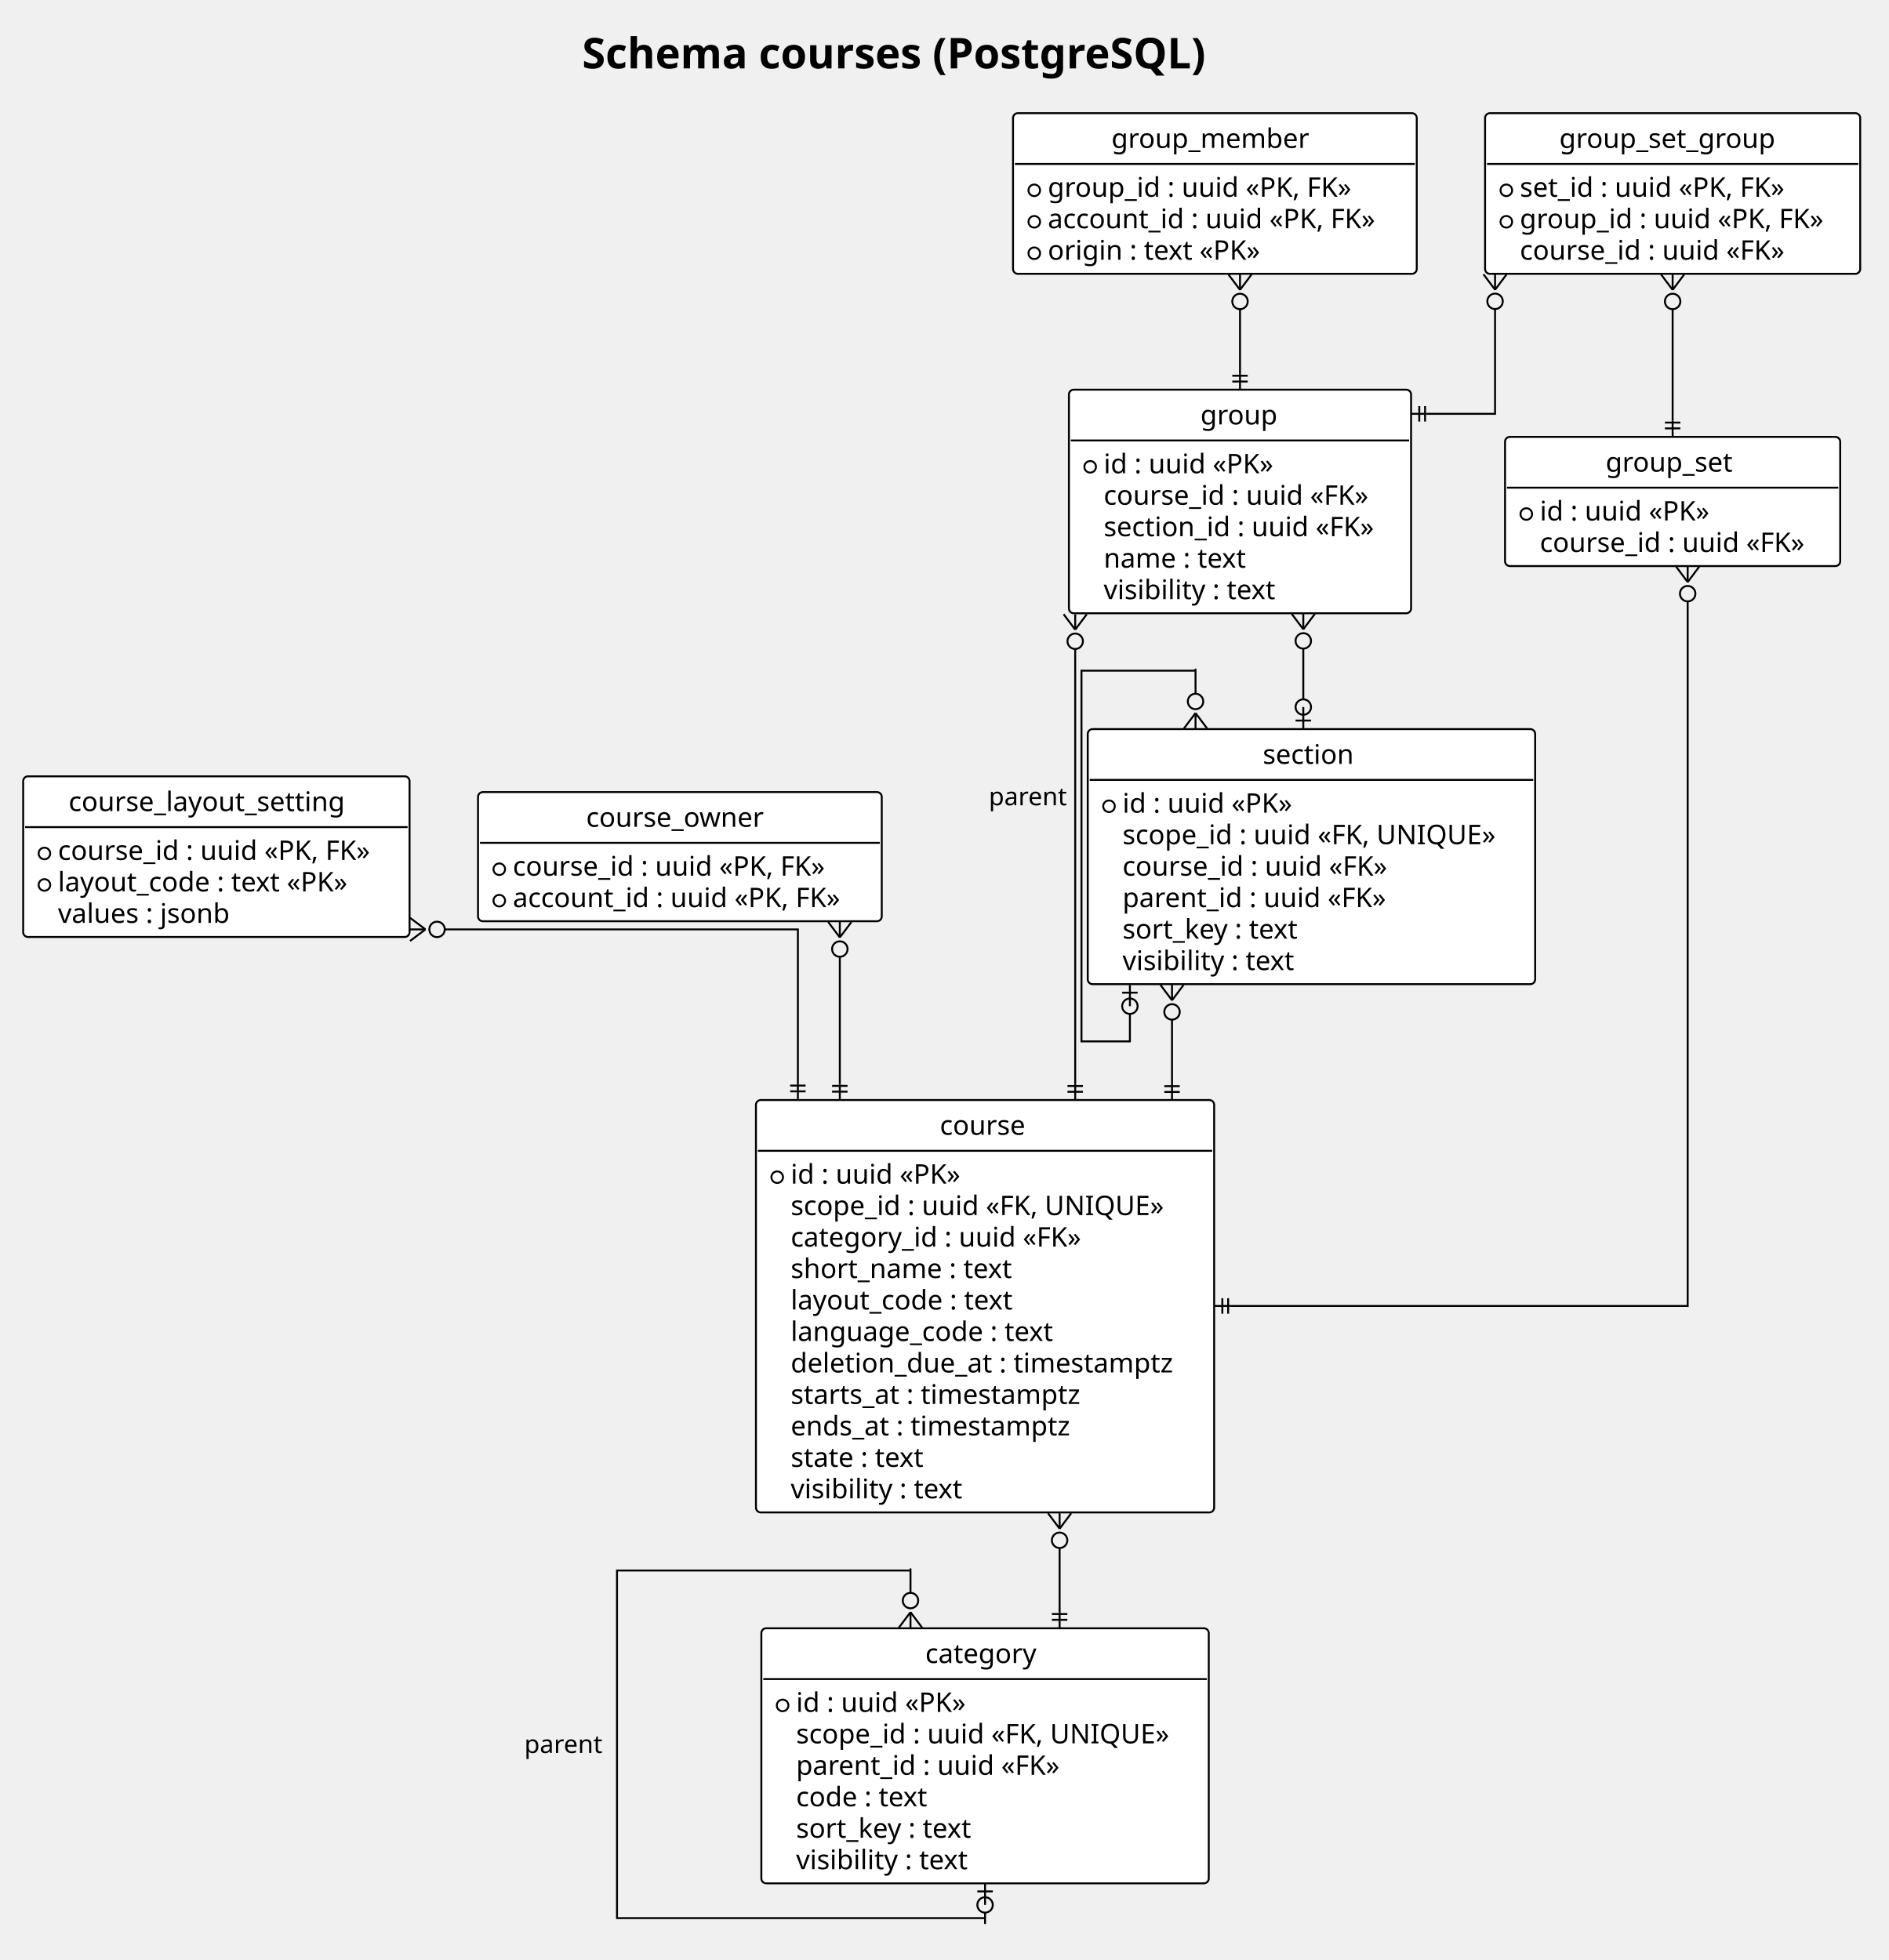
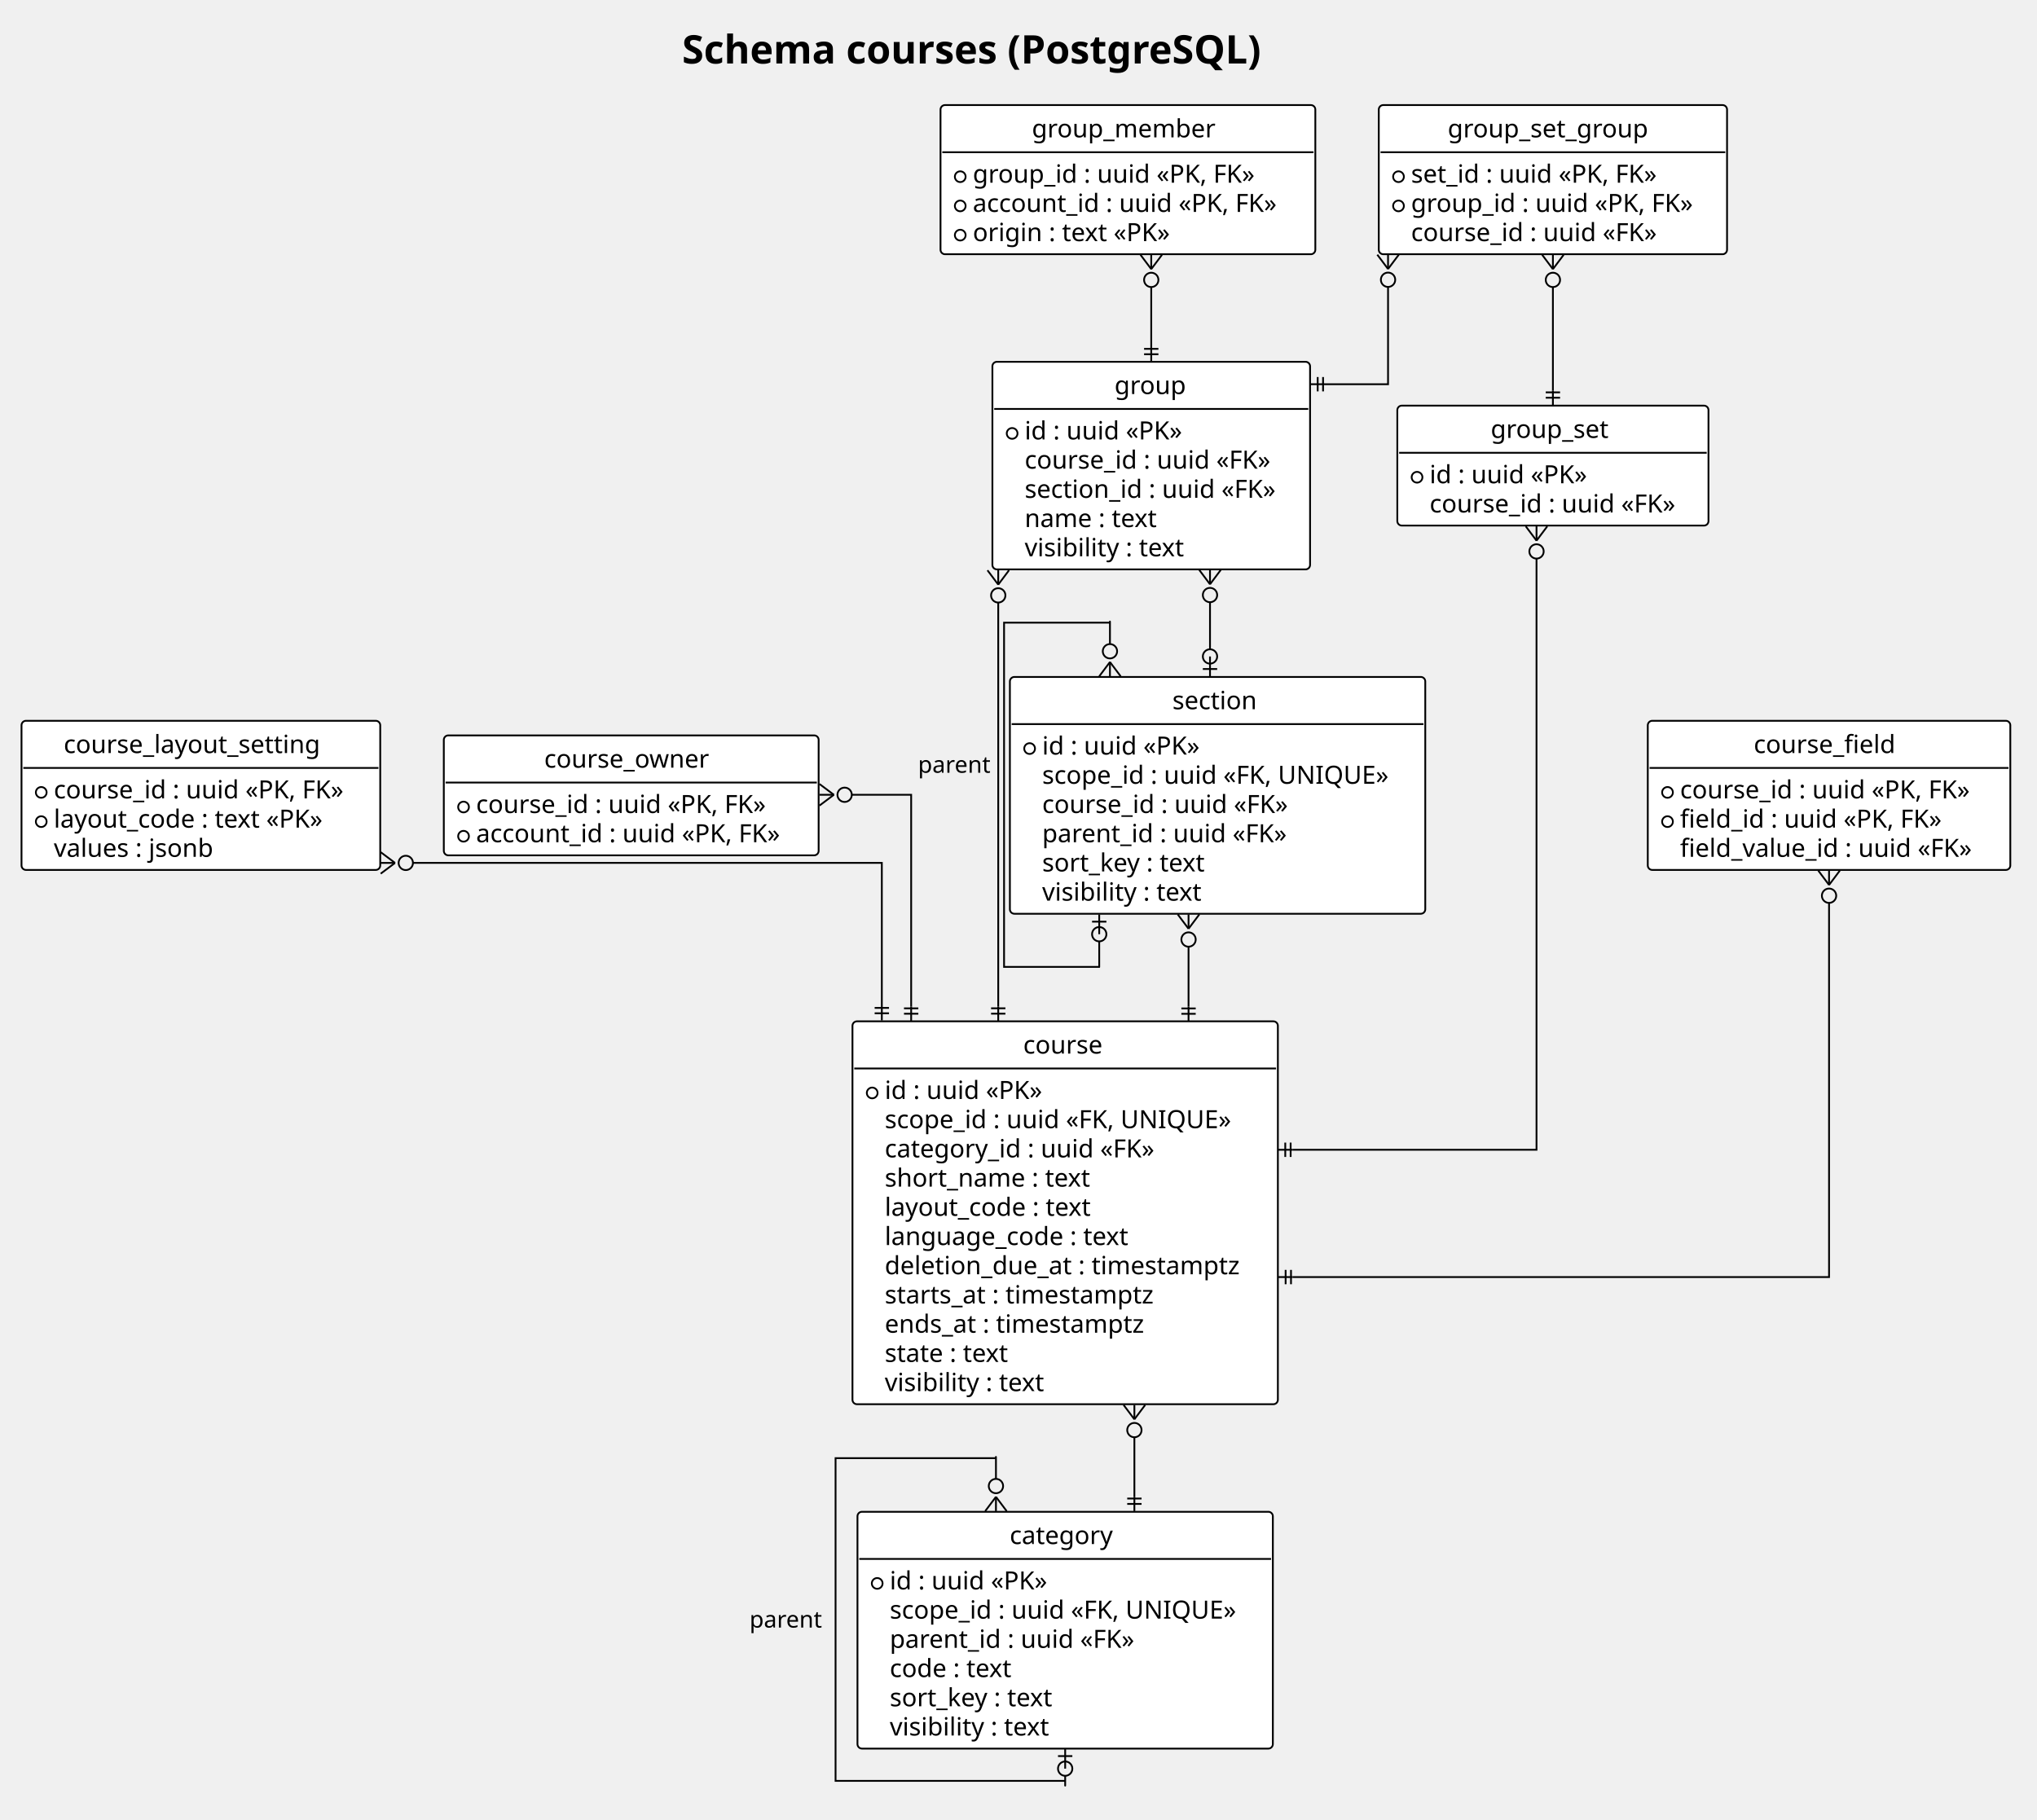
- <svg xmlns="http://www.w3.org/2000/svg" version="1.1" data-diagram-type="CLASS" style="width:978px;height:1015px;background:#FFFFFF;" width="978px" height="1015px" viewBox="0 0 978 1015" zoomAndPan="magnify" preserveAspectRatio="none" contentStyleType="text/css">
+ <svg xmlns="http://www.w3.org/2000/svg" version="1.1" data-diagram-type="CLASS" style="width:1136px;height:1015px;background:#FFFFFF;" width="1136px" height="1015px" viewBox="0 0 1136 1015" zoomAndPan="magnify" preserveAspectRatio="none" contentStyleType="text/css">
  <defs />
  <g font-family="sans-serif" lengthAdjust="spacing">
    <g class="title" data-source-line="5">
-       <text x="301.382" y="35.421" fill="#000" font-size="22" textLength="373.377" font-weight="700" font-family="Verdana">Schema courses (PostgreSQL)</text>
+       <text x="380.371" y="35.421" fill="#000" font-size="22" textLength="373.377" font-weight="700" font-family="Verdana">Schema courses (PostgreSQL)</text>
    </g>
    <g class="entity" data-qualified-name="category" id="ent0001" data-source-line="7">
-       <rect x="394.2" y="843.219" width="231.648" height="132.078" fill="#FFF" style="stroke:#000;stroke-width:1;" rx="2.5" ry="2.5" />
-       <text x="479.088" y="861.214" fill="#000" font-size="14" textLength="61.872" font-family="Verdana">category</text>
-       <line x1="395.2" y1="869.516" x2="624.848" y2="869.516" style="stroke:#000;stroke-width:1;" />
-       <g data-visibility-modifier="IE_MANDATORY">
-         <ellipse cx="405.2" cy="883.165" rx="3" ry="3" fill="#FFF" style="stroke:#000;stroke-width:1;" />
-       </g>
-       <text x="412.2" y="886.511" fill="#000" font-size="14" textLength="96.12" font-family="Verdana">id : uuid «PK»</text>
-       <text x="412.2" y="902.808" fill="#000" font-size="14" textLength="207.648" font-family="Verdana">scope_id : uuid «FK, UNIQUE»</text>
-       <text x="412.2" y="919.105" fill="#000" font-size="14" textLength="148.928" font-family="Verdana">parent_id : uuid «FK»</text>
-       <text x="412.2" y="935.402" fill="#000" font-size="14" textLength="75.257" font-family="Verdana">code : text</text>
-       <text x="412.2" y="951.699" fill="#000" font-size="14" textLength="100.604" font-family="Verdana">sort_key : text</text>
-       <text x="412.2" y="967.996" fill="#000" font-size="14" textLength="99.183" font-family="Verdana">visibility : text</text>
+       <rect x="478.2" y="843.219" width="231.648" height="132.078" fill="#FFF" style="stroke:#000;stroke-width:1;" rx="2.5" ry="2.5" />
+       <text x="563.088" y="861.214" fill="#000" font-size="14" textLength="61.872" font-family="Verdana">category</text>
+       <line x1="479.2" y1="869.516" x2="708.848" y2="869.516" style="stroke:#000;stroke-width:1;" />
+       <g data-visibility-modifier="IE_MANDATORY">
+         <ellipse cx="489.2" cy="883.165" rx="3" ry="3" fill="#FFF" style="stroke:#000;stroke-width:1;" />
+       </g>
+       <text x="496.2" y="886.511" fill="#000" font-size="14" textLength="96.12" font-family="Verdana">id : uuid «PK»</text>
+       <text x="496.2" y="902.808" fill="#000" font-size="14" textLength="207.648" font-family="Verdana">scope_id : uuid «FK, UNIQUE»</text>
+       <text x="496.2" y="919.105" fill="#000" font-size="14" textLength="148.928" font-family="Verdana">parent_id : uuid «FK»</text>
+       <text x="496.2" y="935.402" fill="#000" font-size="14" textLength="75.257" font-family="Verdana">code : text</text>
+       <text x="496.2" y="951.699" fill="#000" font-size="14" textLength="100.604" font-family="Verdana">sort_key : text</text>
+       <text x="496.2" y="967.996" fill="#000" font-size="14" textLength="99.183" font-family="Verdana">visibility : text</text>
    </g>
    <g class="entity" data-qualified-name="course" id="ent0002" data-source-line="15">
-       <rect x="391.41" y="569.659" width="237.233" height="213.563" fill="#FFF" style="stroke:#000;stroke-width:1;" rx="2.5" ry="2.5" />
-       <text x="486.627" y="587.654" fill="#000" font-size="14" textLength="46.799" font-family="Verdana">course</text>
-       <line x1="392.41" y1="595.956" x2="627.643" y2="595.956" style="stroke:#000;stroke-width:1;" />
-       <g data-visibility-modifier="IE_MANDATORY">
-         <ellipse cx="402.41" cy="609.605" rx="3" ry="3" fill="#FFF" style="stroke:#000;stroke-width:1;" />
-       </g>
-       <text x="409.41" y="612.951" fill="#000" font-size="14" textLength="96.12" font-family="Verdana">id : uuid «PK»</text>
-       <text x="409.41" y="629.248" fill="#000" font-size="14" textLength="207.648" font-family="Verdana">scope_id : uuid «FK, UNIQUE»</text>
-       <text x="409.41" y="645.545" fill="#000" font-size="14" textLength="164.603" font-family="Verdana">category_id : uuid «FK»</text>
-       <text x="409.41" y="661.842" fill="#000" font-size="14" textLength="124.175" font-family="Verdana">short_name : text</text>
-       <text x="409.41" y="678.139" fill="#000" font-size="14" textLength="125.938" font-family="Verdana">layout_code : text</text>
-       <text x="409.41" y="694.436" fill="#000" font-size="14" textLength="147.438" font-family="Verdana">language_code : text</text>
-       <text x="409.41" y="710.733" fill="#000" font-size="14" textLength="213.233" font-family="Verdana">deletion_due_at : timestamptz</text>
-       <text x="409.41" y="727.029" fill="#000" font-size="14" textLength="162.941" font-family="Verdana">starts_at : timestamptz</text>
-       <text x="409.41" y="743.326" fill="#000" font-size="14" textLength="156.707" font-family="Verdana">ends_at : timestamptz</text>
-       <text x="409.41" y="759.623" fill="#000" font-size="14" textLength="76.959" font-family="Verdana">state : text</text>
-       <text x="409.41" y="775.92" fill="#000" font-size="14" textLength="99.183" font-family="Verdana">visibility : text</text>
+       <rect x="475.41" y="569.659" width="237.233" height="213.563" fill="#FFF" style="stroke:#000;stroke-width:1;" rx="2.5" ry="2.5" />
+       <text x="570.627" y="587.654" fill="#000" font-size="14" textLength="46.799" font-family="Verdana">course</text>
+       <line x1="476.41" y1="595.956" x2="711.643" y2="595.956" style="stroke:#000;stroke-width:1;" />
+       <g data-visibility-modifier="IE_MANDATORY">
+         <ellipse cx="486.41" cy="609.605" rx="3" ry="3" fill="#FFF" style="stroke:#000;stroke-width:1;" />
+       </g>
+       <text x="493.41" y="612.951" fill="#000" font-size="14" textLength="96.12" font-family="Verdana">id : uuid «PK»</text>
+       <text x="493.41" y="629.248" fill="#000" font-size="14" textLength="207.648" font-family="Verdana">scope_id : uuid «FK, UNIQUE»</text>
+       <text x="493.41" y="645.545" fill="#000" font-size="14" textLength="164.603" font-family="Verdana">category_id : uuid «FK»</text>
+       <text x="493.41" y="661.842" fill="#000" font-size="14" textLength="124.175" font-family="Verdana">short_name : text</text>
+       <text x="493.41" y="678.139" fill="#000" font-size="14" textLength="125.938" font-family="Verdana">layout_code : text</text>
+       <text x="493.41" y="694.436" fill="#000" font-size="14" textLength="147.438" font-family="Verdana">language_code : text</text>
+       <text x="493.41" y="710.733" fill="#000" font-size="14" textLength="213.233" font-family="Verdana">deletion_due_at : timestamptz</text>
+       <text x="493.41" y="727.029" fill="#000" font-size="14" textLength="162.941" font-family="Verdana">starts_at : timestamptz</text>
+       <text x="493.41" y="743.326" fill="#000" font-size="14" textLength="156.707" font-family="Verdana">ends_at : timestamptz</text>
+       <text x="493.41" y="759.623" fill="#000" font-size="14" textLength="76.959" font-family="Verdana">state : text</text>
+       <text x="493.41" y="775.92" fill="#000" font-size="14" textLength="99.183" font-family="Verdana">visibility : text</text>
    </g>
    <g class="entity" data-qualified-name="course_layout_setting" id="ent0003" data-source-line="28">
      <rect x="12" y="402.029" width="200.053" height="83.188" fill="#FFF" style="stroke:#000;stroke-width:1;" rx="2.5" ry="2.5" />
      <text x="35.519" y="420.024" fill="#000" font-size="14" textLength="153.016" font-family="Verdana">course_layout_setting</text>
      <line x1="13" y1="428.326" x2="211.053" y2="428.326" style="stroke:#000;stroke-width:1;" />
      <g data-visibility-modifier="IE_MANDATORY">
        <ellipse cx="23" cy="441.975" rx="3" ry="3" fill="#FFF" style="stroke:#000;stroke-width:1;" />
      </g>
      <text x="30" y="445.321" fill="#000" font-size="14" textLength="176.053" font-family="Verdana">course_id : uuid «PK, FK»</text>
      <g data-visibility-modifier="IE_MANDATORY">
        <ellipse cx="23" cy="458.272" rx="3" ry="3" fill="#FFF" style="stroke:#000;stroke-width:1;" />
      </g>
      <text x="30" y="461.618" fill="#000" font-size="14" textLength="165.143" font-family="Verdana">layout_code : text «PK»</text>
      <text x="30" y="477.915" fill="#000" font-size="14" textLength="96.66" font-family="Verdana">values : jsonb</text>
    </g>
    <g class="entity" data-qualified-name="course_owner" id="ent0004" data-source-line="33">
      <rect x="247.51" y="410.179" width="209.028" height="66.891" fill="#FFF" style="stroke:#000;stroke-width:1;" rx="2.5" ry="2.5" />
      <text x="303.496" y="428.174" fill="#000" font-size="14" textLength="97.057" font-family="Verdana">course_owner</text>
      <line x1="248.51" y1="436.476" x2="455.538" y2="436.476" style="stroke:#000;stroke-width:1;" />
      <g data-visibility-modifier="IE_MANDATORY">
        <ellipse cx="258.51" cy="450.125" rx="3" ry="3" fill="#FFF" style="stroke:#000;stroke-width:1;" />
      </g>
      <text x="265.51" y="453.471" fill="#000" font-size="14" textLength="176.053" font-family="Verdana">course_id : uuid «PK, FK»</text>
      <g data-visibility-modifier="IE_MANDATORY">
        <ellipse cx="258.51" cy="466.422" rx="3" ry="3" fill="#FFF" style="stroke:#000;stroke-width:1;" />
      </g>
      <text x="265.51" y="469.768" fill="#000" font-size="14" textLength="185.028" font-family="Verdana">account_id : uuid «PK, FK»</text>
    </g>
    <g class="entity" data-qualified-name="section" id="ent0005" data-source-line="37">
      <rect x="563.2" y="377.579" width="231.648" height="132.078" fill="#FFF" style="stroke:#000;stroke-width:1;" rx="2.5" ry="2.5" />
      <text x="653.813" y="395.574" fill="#000" font-size="14" textLength="50.422" font-family="Verdana">section</text>
      <line x1="564.2" y1="403.876" x2="793.848" y2="403.876" style="stroke:#000;stroke-width:1;" />
      <g data-visibility-modifier="IE_MANDATORY">
        <ellipse cx="574.2" cy="417.525" rx="3" ry="3" fill="#FFF" style="stroke:#000;stroke-width:1;" />
      </g>
      <text x="581.2" y="420.871" fill="#000" font-size="14" textLength="96.12" font-family="Verdana">id : uuid «PK»</text>
      <text x="581.2" y="437.168" fill="#000" font-size="14" textLength="207.648" font-family="Verdana">scope_id : uuid «FK, UNIQUE»</text>
      <text x="581.2" y="453.465" fill="#000" font-size="14" textLength="149.529" font-family="Verdana">course_id : uuid «FK»</text>
      <text x="581.2" y="469.762" fill="#000" font-size="14" textLength="148.928" font-family="Verdana">parent_id : uuid «FK»</text>
      <text x="581.2" y="486.059" fill="#000" font-size="14" textLength="100.604" font-family="Verdana">sort_key : text</text>
      <text x="581.2" y="502.356" fill="#000" font-size="14" textLength="99.183" font-family="Verdana">visibility : text</text>
    </g>
    <g class="entity" data-qualified-name="group" id="ent0006" data-source-line="45">
      <rect x="553.45" y="201.799" width="177.152" height="115.781" fill="#FFF" style="stroke:#000;stroke-width:1;" rx="2.5" ry="2.5" />
      <text x="621.542" y="219.794" fill="#000" font-size="14" textLength="40.968" font-family="Verdana">group</text>
      <line x1="554.45" y1="228.096" x2="729.602" y2="228.096" style="stroke:#000;stroke-width:1;" />
      <g data-visibility-modifier="IE_MANDATORY">
        <ellipse cx="564.45" cy="241.745" rx="3" ry="3" fill="#FFF" style="stroke:#000;stroke-width:1;" />
      </g>
      <text x="571.45" y="245.091" fill="#000" font-size="14" textLength="96.12" font-family="Verdana">id : uuid «PK»</text>
      <text x="571.45" y="261.388" fill="#000" font-size="14" textLength="149.529" font-family="Verdana">course_id : uuid «FK»</text>
      <text x="571.45" y="277.685" fill="#000" font-size="14" textLength="153.152" font-family="Verdana">section_id : uuid «FK»</text>
      <text x="571.45" y="293.982" fill="#000" font-size="14" textLength="81.197" font-family="Verdana">name : text</text>
      <text x="571.45" y="310.279" fill="#000" font-size="14" textLength="99.183" font-family="Verdana">visibility : text</text>
    </g>
    <g class="entity" data-qualified-name="group_member" id="ent0007" data-source-line="52">
      <rect x="524.51" y="58.609" width="209.028" height="83.188" fill="#FFF" style="stroke:#000;stroke-width:1;" rx="2.5" ry="2.5" />
      <text x="575.468" y="76.604" fill="#000" font-size="14" textLength="107.112" font-family="Verdana">group_member</text>
      <line x1="525.51" y1="84.906" x2="732.538" y2="84.906" style="stroke:#000;stroke-width:1;" />
      <g data-visibility-modifier="IE_MANDATORY">
        <ellipse cx="535.51" cy="98.555" rx="3" ry="3" fill="#FFF" style="stroke:#000;stroke-width:1;" />
      </g>
      <text x="542.51" y="101.901" fill="#000" font-size="14" textLength="170.222" font-family="Verdana">group_id : uuid «PK, FK»</text>
      <g data-visibility-modifier="IE_MANDATORY">
        <ellipse cx="535.51" cy="114.852" rx="3" ry="3" fill="#FFF" style="stroke:#000;stroke-width:1;" />
      </g>
      <text x="542.51" y="118.198" fill="#000" font-size="14" textLength="185.028" font-family="Verdana">account_id : uuid «PK, FK»</text>
      <g data-visibility-modifier="IE_MANDATORY">
        <ellipse cx="535.51" cy="131.148" rx="3" ry="3" fill="#FFF" style="stroke:#000;stroke-width:1;" />
      </g>
      <text x="542.51" y="134.495" fill="#000" font-size="14" textLength="120.559" font-family="Verdana">origin : text «PK»</text>
    </g>
    <g class="entity" data-qualified-name="group_set" id="ent0008" data-source-line="57">
      <rect x="779.26" y="226.249" width="173.529" height="66.891" fill="#FFF" style="stroke:#000;stroke-width:1;" rx="2.5" ry="2.5" />
      <text x="831.343" y="244.244" fill="#000" font-size="14" textLength="69.364" font-family="Verdana">group_set</text>
      <line x1="780.26" y1="252.546" x2="951.789" y2="252.546" style="stroke:#000;stroke-width:1;" />
      <g data-visibility-modifier="IE_MANDATORY">
        <ellipse cx="790.26" cy="266.195" rx="3" ry="3" fill="#FFF" style="stroke:#000;stroke-width:1;" />
      </g>
      <text x="797.26" y="269.541" fill="#000" font-size="14" textLength="96.12" font-family="Verdana">id : uuid «PK»</text>
      <text x="797.26" y="285.838" fill="#000" font-size="14" textLength="149.529" font-family="Verdana">course_id : uuid «FK»</text>
    </g>
-     <g class="entity" data-qualified-name="group_set_group" id="ent0009" data-source-line="61">
+     <g class="entity" data-qualified-name="course_field" id="ent0009" data-source-line="61">
+       <rect x="918.94" y="402.029" width="202.179" height="83.188" fill="#FFF" style="stroke:#000;stroke-width:1;" rx="2.5" ry="2.5" />
+       <text x="978.026" y="420.024" fill="#000" font-size="14" textLength="84.007" font-family="Verdana">course_field</text>
+       <line x1="919.94" y1="428.326" x2="1120.119" y2="428.326" style="stroke:#000;stroke-width:1;" />
+       <g data-visibility-modifier="IE_MANDATORY">
+         <ellipse cx="929.94" cy="441.975" rx="3" ry="3" fill="#FFF" style="stroke:#000;stroke-width:1;" />
+       </g>
+       <text x="936.94" y="445.321" fill="#000" font-size="14" textLength="176.053" font-family="Verdana">course_id : uuid «PK, FK»</text>
+       <g data-visibility-modifier="IE_MANDATORY">
+         <ellipse cx="929.94" cy="458.272" rx="3" ry="3" fill="#FFF" style="stroke:#000;stroke-width:1;" />
+       </g>
+       <text x="936.94" y="461.618" fill="#000" font-size="14" textLength="159.462" font-family="Verdana">field_id : uuid «PK, FK»</text>
+       <text x="936.94" y="477.915" fill="#000" font-size="14" textLength="178.179" font-family="Verdana">field_value_id : uuid «FK»</text>
+     </g>
+     <g class="entity" data-qualified-name="group_set_group" id="ent0010" data-source-line="66">
      <rect x="768.92" y="58.609" width="194.222" height="83.188" fill="#FFF" style="stroke:#000;stroke-width:1;" rx="2.5" ry="2.5" />
      <text x="807.365" y="76.604" fill="#000" font-size="14" textLength="117.332" font-family="Verdana">group_set_group</text>
      <line x1="769.92" y1="84.906" x2="962.142" y2="84.906" style="stroke:#000;stroke-width:1;" />
      <g data-visibility-modifier="IE_MANDATORY">
        <ellipse cx="779.92" cy="98.555" rx="3" ry="3" fill="#FFF" style="stroke:#000;stroke-width:1;" />
      </g>
      <text x="786.92" y="101.901" fill="#000" font-size="14" textLength="150.65" font-family="Verdana">set_id : uuid «PK, FK»</text>
      <g data-visibility-modifier="IE_MANDATORY">
        <ellipse cx="779.92" cy="114.852" rx="3" ry="3" fill="#FFF" style="stroke:#000;stroke-width:1;" />
      </g>
      <text x="786.92" y="118.198" fill="#000" font-size="14" textLength="170.222" font-family="Verdana">group_id : uuid «PK, FK»</text>
      <text x="786.92" y="134.495" fill="#000" font-size="14" textLength="149.529" font-family="Verdana">course_id : uuid «FK»</text>
    </g>
-     <g class="link" data-entity-1="ent0001" data-entity-2="ent0001" id="lnk10" data-source-line="67" data-link-type="crowfoot">
-       <path d="M471.42,824.869 C471.42,808.379 471.42,813.299 471.42,813.299 C471.42,813.299 319.46,813.299 319.46,813.299 C319.46,813.299 319.46,993.299 319.46,993.299 C319.46,993.299 510.03,993.299 510.03,993.299 C510.03,993.299 510.03,1000.889 510.03,990.479" style="stroke:#000;stroke-width:1;" fill="none" id="category-category" codeLine="67" />
-       <line x1="471.42" y1="834.869" x2="477.42" y2="842.869" style="stroke:#000;stroke-width:1;" />
-       <line x1="471.42" y1="834.869" x2="465.42" y2="842.869" style="stroke:#000;stroke-width:1;" />
-       <line x1="471.42" y1="834.869" x2="471.42" y2="842.869" style="stroke:#000;stroke-width:1;" />
-       <ellipse cx="471.42" cy="828.869" rx="4" ry="4" fill="none" style="stroke:#000;stroke-width:1;" />
-       <line x1="510.03" y1="986.479" x2="510.03" y2="975.479" style="stroke:#000;stroke-width:1;" />
-       <ellipse cx="510.03" cy="986.479" rx="4" ry="4" fill="none" style="stroke:#000;stroke-width:1;" />
-       <line x1="506.03" y1="979.479" x2="514.03" y2="979.479" style="stroke:#000;stroke-width:1;" />
-       <text x="271.46" y="907.796" fill="#000" font-size="13" textLength="42.897" font-family="Verdana">parent</text>
-     </g>
-     <g class="link" data-entity-1="ent0002" data-entity-2="ent0001" id="lnk11" data-source-line="68" data-link-type="crowfoot">
-       <path d="M548.63,801.649 C548.63,821.819 548.63,816.359 548.63,834.829" style="stroke:#000;stroke-width:1;" fill="none" id="course-category" codeLine="68" />
-       <line x1="548.63" y1="791.649" x2="542.63" y2="783.649" style="stroke:#000;stroke-width:1;" />
-       <line x1="548.63" y1="791.649" x2="554.63" y2="783.649" style="stroke:#000;stroke-width:1;" />
-       <line x1="548.63" y1="791.649" x2="548.63" y2="783.649" style="stroke:#000;stroke-width:1;" />
-       <ellipse cx="548.63" cy="797.649" rx="4" ry="4" fill="none" style="stroke:#000;stroke-width:1;" />
-       <line x1="552.63" y1="838.829" x2="544.63" y2="838.829" style="stroke:#000;stroke-width:1;" />
-       <line x1="552.63" y1="835.829" x2="544.63" y2="835.829" style="stroke:#000;stroke-width:1;" />
-       <line x1="548.63" y1="834.829" x2="548.63" y2="842.829" style="stroke:#000;stroke-width:1;" />
-     </g>
-     <g class="link" data-entity-1="ent0003" data-entity-2="ent0002" id="lnk12" data-source-line="69" data-link-type="crowfoot">
-       <path d="M230.29,481.299 C317.87,481.299 413.12,481.299 413.12,481.299 C413.12,481.299 413.12,515.819 413.12,561.169" style="stroke:#000;stroke-width:1;" fill="none" id="course_layout_setting-course" codeLine="69" />
-       <line x1="220.29" y1="481.299" x2="212.29" y2="487.299" style="stroke:#000;stroke-width:1;" />
-       <line x1="220.29" y1="481.299" x2="212.29" y2="475.299" style="stroke:#000;stroke-width:1;" />
-       <line x1="220.29" y1="481.299" x2="212.29" y2="481.299" style="stroke:#000;stroke-width:1;" />
-       <ellipse cx="226.29" cy="481.299" rx="4" ry="4" fill="none" style="stroke:#000;stroke-width:1;" />
-       <line x1="417.12" y1="565.169" x2="409.12" y2="565.169" style="stroke:#000;stroke-width:1;" />
-       <line x1="417.12" y1="562.169" x2="409.12" y2="562.169" style="stroke:#000;stroke-width:1;" />
-       <line x1="413.12" y1="561.169" x2="413.12" y2="569.169" style="stroke:#000;stroke-width:1;" />
-     </g>
-     <g class="link" data-entity-1="ent0004" data-entity-2="ent0002" id="lnk13" data-source-line="70" data-link-type="crowfoot">
-       <path d="M434.83,495.469 C434.83,519.819 434.83,528.079 434.83,561.319" style="stroke:#000;stroke-width:1;" fill="none" id="course_owner-course" codeLine="70" />
-       <line x1="434.83" y1="485.469" x2="428.83" y2="477.469" style="stroke:#000;stroke-width:1;" />
-       <line x1="434.83" y1="485.469" x2="440.83" y2="477.469" style="stroke:#000;stroke-width:1;" />
-       <line x1="434.83" y1="485.469" x2="434.83" y2="477.469" style="stroke:#000;stroke-width:1;" />
-       <ellipse cx="434.83" cy="491.469" rx="4" ry="4" fill="none" style="stroke:#000;stroke-width:1;" />
-       <line x1="438.83" y1="565.319" x2="430.83" y2="565.319" style="stroke:#000;stroke-width:1;" />
-       <line x1="438.83" y1="562.319" x2="430.83" y2="562.319" style="stroke:#000;stroke-width:1;" />
-       <line x1="434.83" y1="561.319" x2="434.83" y2="569.319" style="stroke:#000;stroke-width:1;" />
-     </g>
-     <g class="link" data-entity-1="ent0005" data-entity-2="ent0002" id="lnk14" data-source-line="71" data-link-type="crowfoot">
-       <path d="M606.83,528.029 C606.83,546.569 606.83,541.209 606.83,561.469" style="stroke:#000;stroke-width:1;" fill="none" id="section-course" codeLine="71" />
-       <line x1="606.83" y1="518.029" x2="600.83" y2="510.029" style="stroke:#000;stroke-width:1;" />
-       <line x1="606.83" y1="518.029" x2="612.83" y2="510.029" style="stroke:#000;stroke-width:1;" />
-       <line x1="606.83" y1="518.029" x2="606.83" y2="510.029" style="stroke:#000;stroke-width:1;" />
-       <ellipse cx="606.83" cy="524.029" rx="4" ry="4" fill="none" style="stroke:#000;stroke-width:1;" />
-       <line x1="610.83" y1="565.469" x2="602.83" y2="565.469" style="stroke:#000;stroke-width:1;" />
-       <line x1="610.83" y1="562.469" x2="602.83" y2="562.469" style="stroke:#000;stroke-width:1;" />
-       <line x1="606.83" y1="561.469" x2="606.83" y2="569.469" style="stroke:#000;stroke-width:1;" />
-     </g>
-     <g class="link" data-entity-1="ent0005" data-entity-2="ent0005" id="lnk15" data-source-line="72" data-link-type="crowfoot">
-       <path d="M619,359.249 C619,342.559 619,347.299 619,347.299 C619,347.299 559.95,347.299 559.95,347.299 C559.95,347.299 559.95,539.299 559.95,539.299 C559.95,539.299 585.02,539.299 585.02,539.299 C585.02,539.299 585.02,541.399 585.02,525.069" style="stroke:#000;stroke-width:1;" fill="none" id="section-section" codeLine="72" />
+     <g class="link" data-entity-1="ent0001" data-entity-2="ent0001" id="lnk11" data-source-line="72" data-link-type="crowfoot">
+       <path d="M555.42,824.869 C555.42,808.379 555.42,813.299 555.42,813.299 C555.42,813.299 465.98,813.299 465.98,813.299 C465.98,813.299 465.98,993.299 465.98,993.299 C465.98,993.299 594.03,993.299 594.03,993.299 C594.03,993.299 594.03,1000.889 594.03,990.479" style="stroke:#000;stroke-width:1;" fill="none" id="category-category" codeLine="72" />
+       <line x1="555.42" y1="834.869" x2="561.42" y2="842.869" style="stroke:#000;stroke-width:1;" />
+       <line x1="555.42" y1="834.869" x2="549.42" y2="842.869" style="stroke:#000;stroke-width:1;" />
+       <line x1="555.42" y1="834.869" x2="555.42" y2="842.869" style="stroke:#000;stroke-width:1;" />
+       <ellipse cx="555.42" cy="828.869" rx="4" ry="4" fill="none" style="stroke:#000;stroke-width:1;" />
+       <line x1="594.03" y1="986.479" x2="594.03" y2="975.479" style="stroke:#000;stroke-width:1;" />
+       <ellipse cx="594.03" cy="986.479" rx="4" ry="4" fill="none" style="stroke:#000;stroke-width:1;" />
+       <line x1="590.03" y1="979.479" x2="598.03" y2="979.479" style="stroke:#000;stroke-width:1;" />
+       <text x="417.98" y="907.796" fill="#000" font-size="13" textLength="42.897" font-family="Verdana">parent</text>
+     </g>
+     <g class="link" data-entity-1="ent0002" data-entity-2="ent0001" id="lnk12" data-source-line="73" data-link-type="crowfoot">
+       <path d="M632.63,801.649 C632.63,821.819 632.63,816.359 632.63,834.829" style="stroke:#000;stroke-width:1;" fill="none" id="course-category" codeLine="73" />
+       <line x1="632.63" y1="791.649" x2="626.63" y2="783.649" style="stroke:#000;stroke-width:1;" />
+       <line x1="632.63" y1="791.649" x2="638.63" y2="783.649" style="stroke:#000;stroke-width:1;" />
+       <line x1="632.63" y1="791.649" x2="632.63" y2="783.649" style="stroke:#000;stroke-width:1;" />
+       <ellipse cx="632.63" cy="797.649" rx="4" ry="4" fill="none" style="stroke:#000;stroke-width:1;" />
+       <line x1="636.63" y1="838.829" x2="628.63" y2="838.829" style="stroke:#000;stroke-width:1;" />
+       <line x1="636.63" y1="835.829" x2="628.63" y2="835.829" style="stroke:#000;stroke-width:1;" />
+       <line x1="632.63" y1="834.829" x2="632.63" y2="842.829" style="stroke:#000;stroke-width:1;" />
+     </g>
+     <g class="link" data-entity-1="ent0003" data-entity-2="ent0002" id="lnk13" data-source-line="74" data-link-type="crowfoot">
+       <path d="M230.3,481.299 C342.81,481.299 491.78,481.299 491.78,481.299 C491.78,481.299 491.78,515.819 491.78,561.169" style="stroke:#000;stroke-width:1;" fill="none" id="course_layout_setting-course" codeLine="74" />
+       <line x1="220.3" y1="481.299" x2="212.3" y2="487.299" style="stroke:#000;stroke-width:1;" />
+       <line x1="220.3" y1="481.299" x2="212.3" y2="475.299" style="stroke:#000;stroke-width:1;" />
+       <line x1="220.3" y1="481.299" x2="212.3" y2="481.299" style="stroke:#000;stroke-width:1;" />
+       <ellipse cx="226.3" cy="481.299" rx="4" ry="4" fill="none" style="stroke:#000;stroke-width:1;" />
+       <line x1="495.78" y1="565.169" x2="487.78" y2="565.169" style="stroke:#000;stroke-width:1;" />
+       <line x1="495.78" y1="562.169" x2="487.78" y2="562.169" style="stroke:#000;stroke-width:1;" />
+       <line x1="491.78" y1="561.169" x2="491.78" y2="569.169" style="stroke:#000;stroke-width:1;" />
+     </g>
+     <g class="link" data-entity-1="ent0004" data-entity-2="ent0002" id="lnk14" data-source-line="75" data-link-type="crowfoot">
+       <path d="M475.03,443.299 C503.27,443.299 508.14,443.299 508.14,443.299 C508.14,443.299 508.14,500.129 508.14,561.419" style="stroke:#000;stroke-width:1;" fill="none" id="course_owner-course" codeLine="75" />
+       <line x1="465.03" y1="443.299" x2="457.03" y2="449.299" style="stroke:#000;stroke-width:1;" />
+       <line x1="465.03" y1="443.299" x2="457.03" y2="437.299" style="stroke:#000;stroke-width:1;" />
+       <line x1="465.03" y1="443.299" x2="457.03" y2="443.299" style="stroke:#000;stroke-width:1;" />
+       <ellipse cx="471.03" cy="443.299" rx="4" ry="4" fill="none" style="stroke:#000;stroke-width:1;" />
+       <line x1="512.14" y1="565.419" x2="504.14" y2="565.419" style="stroke:#000;stroke-width:1;" />
+       <line x1="512.14" y1="562.419" x2="504.14" y2="562.419" style="stroke:#000;stroke-width:1;" />
+       <line x1="508.14" y1="561.419" x2="508.14" y2="569.419" style="stroke:#000;stroke-width:1;" />
+     </g>
+     <g class="link" data-entity-1="ent0005" data-entity-2="ent0002" id="lnk15" data-source-line="76" data-link-type="crowfoot">
+       <path d="M662.83,528.029 C662.83,546.569 662.83,541.209 662.83,561.469" style="stroke:#000;stroke-width:1;" fill="none" id="section-course" codeLine="76" />
+       <line x1="662.83" y1="518.029" x2="656.83" y2="510.029" style="stroke:#000;stroke-width:1;" />
+       <line x1="662.83" y1="518.029" x2="668.83" y2="510.029" style="stroke:#000;stroke-width:1;" />
+       <line x1="662.83" y1="518.029" x2="662.83" y2="510.029" style="stroke:#000;stroke-width:1;" />
+       <ellipse cx="662.83" cy="524.029" rx="4" ry="4" fill="none" style="stroke:#000;stroke-width:1;" />
+       <line x1="666.83" y1="565.469" x2="658.83" y2="565.469" style="stroke:#000;stroke-width:1;" />
+       <line x1="666.83" y1="562.469" x2="658.83" y2="562.469" style="stroke:#000;stroke-width:1;" />
+       <line x1="662.83" y1="561.469" x2="662.83" y2="569.469" style="stroke:#000;stroke-width:1;" />
+     </g>
+     <g class="link" data-entity-1="ent0005" data-entity-2="ent0005" id="lnk16" data-source-line="77" data-link-type="crowfoot">
+       <path d="M619,359.249 C619,342.559 619,347.299 619,347.299 C619,347.299 559.95,347.299 559.95,347.299 C559.95,347.299 559.95,539.299 559.95,539.299 C559.95,539.299 613.02,539.299 613.02,539.299 C613.02,539.299 613.02,541.399 613.02,525.069" style="stroke:#000;stroke-width:1;" fill="none" id="section-section" codeLine="77" />
      <line x1="619" y1="369.249" x2="625" y2="377.249" style="stroke:#000;stroke-width:1;" />
      <line x1="619" y1="369.249" x2="613" y2="377.249" style="stroke:#000;stroke-width:1;" />
      <line x1="619" y1="369.249" x2="619" y2="377.249" style="stroke:#000;stroke-width:1;" />
      <ellipse cx="619" cy="363.249" rx="4" ry="4" fill="none" style="stroke:#000;stroke-width:1;" />
-       <line x1="585.02" y1="521.069" x2="585.02" y2="510.069" style="stroke:#000;stroke-width:1;" />
-       <ellipse cx="585.02" cy="521.069" rx="4" ry="4" fill="none" style="stroke:#000;stroke-width:1;" />
-       <line x1="581.02" y1="514.069" x2="589.02" y2="514.069" style="stroke:#000;stroke-width:1;" />
-       <text x="511.95" y="417.016" fill="#000" font-size="13" textLength="42.897" font-family="Verdana">parent</text>
-     </g>
-     <g class="link" data-entity-1="ent0006" data-entity-2="ent0002" id="lnk16" data-source-line="73" data-link-type="crowfoot">
-       <path d="M556.7,336.079 C556.7,401.039 556.7,481.379 556.7,561.389" style="stroke:#000;stroke-width:1;" fill="none" id="group-course" codeLine="73" />
+       <line x1="613.02" y1="521.069" x2="613.02" y2="510.069" style="stroke:#000;stroke-width:1;" />
+       <ellipse cx="613.02" cy="521.069" rx="4" ry="4" fill="none" style="stroke:#000;stroke-width:1;" />
+       <line x1="609.02" y1="514.069" x2="617.02" y2="514.069" style="stroke:#000;stroke-width:1;" />
+       <text x="511.95" y="431.016" fill="#000" font-size="13" textLength="42.897" font-family="Verdana">parent</text>
+     </g>
+     <g class="link" data-entity-1="ent0006" data-entity-2="ent0002" id="lnk17" data-source-line="78" data-link-type="crowfoot">
+       <path d="M556.7,336.079 C556.7,401.039 556.7,481.379 556.7,561.389" style="stroke:#000;stroke-width:1;" fill="none" id="group-course" codeLine="78" />
      <line x1="556.7" y1="326.079" x2="550.7" y2="318.079" style="stroke:#000;stroke-width:1;" />
      <line x1="556.7" y1="326.079" x2="562.7" y2="318.079" style="stroke:#000;stroke-width:1;" />
      <line x1="556.7" y1="326.079" x2="556.7" y2="318.079" style="stroke:#000;stroke-width:1;" />
      <ellipse cx="556.7" cy="332.079" rx="4" ry="4" fill="none" style="stroke:#000;stroke-width:1;" />
      <line x1="560.7" y1="565.389" x2="552.7" y2="565.389" style="stroke:#000;stroke-width:1;" />
      <line x1="560.7" y1="562.389" x2="552.7" y2="562.389" style="stroke:#000;stroke-width:1;" />
      <line x1="556.7" y1="561.389" x2="556.7" y2="569.389" style="stroke:#000;stroke-width:1;" />
    </g>
-     <g class="link" data-entity-1="ent0006" data-entity-2="ent0005" id="lnk17" data-source-line="74" data-link-type="crowfoot">
-       <path d="M674.8,335.889 C674.8,354.729 674.8,342.759 674.8,362.149" style="stroke:#000;stroke-width:1;" fill="none" id="group-section" codeLine="74" />
+     <g class="link" data-entity-1="ent0006" data-entity-2="ent0005" id="lnk18" data-source-line="79" data-link-type="crowfoot">
+       <path d="M674.8,335.889 C674.8,354.729 674.8,342.759 674.8,362.149" style="stroke:#000;stroke-width:1;" fill="none" id="group-section" codeLine="79" />
      <line x1="674.8" y1="325.889" x2="668.8" y2="317.889" style="stroke:#000;stroke-width:1;" />
      <line x1="674.8" y1="325.889" x2="680.8" y2="317.889" style="stroke:#000;stroke-width:1;" />
      <line x1="674.8" y1="325.889" x2="674.8" y2="317.889" style="stroke:#000;stroke-width:1;" />
      <ellipse cx="674.8" cy="331.889" rx="4" ry="4" fill="none" style="stroke:#000;stroke-width:1;" />
      <line x1="674.8" y1="366.149" x2="674.8" y2="377.149" style="stroke:#000;stroke-width:1;" />
      <ellipse cx="674.8" cy="366.149" rx="4" ry="4" fill="none" style="stroke:#000;stroke-width:1;" />
      <line x1="678.8" y1="373.149" x2="670.8" y2="373.149" style="stroke:#000;stroke-width:1;" />
    </g>
-     <g class="link" data-entity-1="ent0007" data-entity-2="ent0006" id="lnk18" data-source-line="75" data-link-type="crowfoot">
-       <path d="M642.03,160.109 C642.03,178.289 642.03,173.889 642.03,193.579" style="stroke:#000;stroke-width:1;" fill="none" id="group_member-group" codeLine="75" />
+     <g class="link" data-entity-1="ent0007" data-entity-2="ent0006" id="lnk19" data-source-line="80" data-link-type="crowfoot">
+       <path d="M642.03,160.109 C642.03,178.289 642.03,173.889 642.03,193.579" style="stroke:#000;stroke-width:1;" fill="none" id="group_member-group" codeLine="80" />
      <line x1="642.03" y1="150.109" x2="636.03" y2="142.109" style="stroke:#000;stroke-width:1;" />
      <line x1="642.03" y1="150.109" x2="648.03" y2="142.109" style="stroke:#000;stroke-width:1;" />
      <line x1="642.03" y1="150.109" x2="642.03" y2="142.109" style="stroke:#000;stroke-width:1;" />
      <ellipse cx="642.03" cy="156.109" rx="4" ry="4" fill="none" style="stroke:#000;stroke-width:1;" />
      <line x1="646.03" y1="197.579" x2="638.03" y2="197.579" style="stroke:#000;stroke-width:1;" />
      <line x1="646.03" y1="194.579" x2="638.03" y2="194.579" style="stroke:#000;stroke-width:1;" />
      <line x1="642.03" y1="193.579" x2="642.03" y2="201.579" style="stroke:#000;stroke-width:1;" />
    </g>
-     <g class="link" data-entity-1="ent0008" data-entity-2="ent0002" id="lnk19" data-source-line="76" data-link-type="crowfoot">
-       <path d="M873.82,311.429 C873.82,410.609 873.82,676.299 873.82,676.299 C873.82,676.299 743.02,676.299 636.89,676.299" style="stroke:#000;stroke-width:1;" fill="none" id="group_set-course" codeLine="76" />
-       <line x1="873.82" y1="301.429" x2="867.82" y2="293.429" style="stroke:#000;stroke-width:1;" />
-       <line x1="873.82" y1="301.429" x2="879.82" y2="293.429" style="stroke:#000;stroke-width:1;" />
-       <line x1="873.82" y1="301.429" x2="873.82" y2="293.429" style="stroke:#000;stroke-width:1;" />
-       <ellipse cx="873.82" cy="307.429" rx="4" ry="4" fill="none" style="stroke:#000;stroke-width:1;" />
-       <line x1="632.89" y1="680.299" x2="632.89" y2="672.299" style="stroke:#000;stroke-width:1;" />
-       <line x1="635.89" y1="680.299" x2="635.89" y2="672.299" style="stroke:#000;stroke-width:1;" />
-       <line x1="636.89" y1="676.299" x2="628.89" y2="676.299" style="stroke:#000;stroke-width:1;" />
-     </g>
-     <g class="link" data-entity-1="ent0009" data-entity-2="ent0008" id="lnk20" data-source-line="77" data-link-type="crowfoot">
-       <path d="M866.03,160.109 C866.03,186.229 866.03,193.399 866.03,217.839" style="stroke:#000;stroke-width:1;" fill="none" id="group_set_group-group_set" codeLine="77" />
+     <g class="link" data-entity-1="ent0008" data-entity-2="ent0002" id="lnk20" data-source-line="81" data-link-type="crowfoot">
+       <path d="M856.89,311.559 C856.89,404.949 856.89,641.299 856.89,641.299 C856.89,641.299 790.43,641.299 720.77,641.299" style="stroke:#000;stroke-width:1;" fill="none" id="group_set-course" codeLine="81" />
+       <line x1="856.89" y1="301.559" x2="850.89" y2="293.559" style="stroke:#000;stroke-width:1;" />
+       <line x1="856.89" y1="301.559" x2="862.89" y2="293.559" style="stroke:#000;stroke-width:1;" />
+       <line x1="856.89" y1="301.559" x2="856.89" y2="293.559" style="stroke:#000;stroke-width:1;" />
+       <ellipse cx="856.89" cy="307.559" rx="4" ry="4" fill="none" style="stroke:#000;stroke-width:1;" />
+       <line x1="716.77" y1="645.299" x2="716.77" y2="637.299" style="stroke:#000;stroke-width:1;" />
+       <line x1="719.77" y1="645.299" x2="719.77" y2="637.299" style="stroke:#000;stroke-width:1;" />
+       <line x1="720.77" y1="641.299" x2="712.77" y2="641.299" style="stroke:#000;stroke-width:1;" />
+     </g>
+     <g class="link" data-entity-1="ent0010" data-entity-2="ent0008" id="lnk21" data-source-line="82" data-link-type="crowfoot">
+       <path d="M866.03,160.109 C866.03,186.229 866.03,193.399 866.03,217.839" style="stroke:#000;stroke-width:1;" fill="none" id="group_set_group-group_set" codeLine="82" />
      <line x1="866.03" y1="150.109" x2="860.03" y2="142.109" style="stroke:#000;stroke-width:1;" />
      <line x1="866.03" y1="150.109" x2="872.03" y2="142.109" style="stroke:#000;stroke-width:1;" />
      <line x1="866.03" y1="150.109" x2="866.03" y2="142.109" style="stroke:#000;stroke-width:1;" />
      <ellipse cx="866.03" cy="156.109" rx="4" ry="4" fill="none" style="stroke:#000;stroke-width:1;" />
      <line x1="870.03" y1="221.839" x2="862.03" y2="221.839" style="stroke:#000;stroke-width:1;" />
      <line x1="870.03" y1="218.839" x2="862.03" y2="218.839" style="stroke:#000;stroke-width:1;" />
      <line x1="866.03" y1="217.839" x2="866.03" y2="225.839" style="stroke:#000;stroke-width:1;" />
    </g>
-     <g class="link" data-entity-1="ent0009" data-entity-2="ent0006" id="lnk21" data-source-line="78" data-link-type="crowfoot">
-       <path d="M774.09,160.039 C774.09,192.609 774.09,214.299 774.09,214.299 C774.09,214.299 762.74,214.299 738.85,214.299" style="stroke:#000;stroke-width:1;" fill="none" id="group_set_group-group" codeLine="78" />
+     <g class="link" data-entity-1="ent0010" data-entity-2="ent0006" id="lnk22" data-source-line="83" data-link-type="crowfoot">
+       <path d="M774.09,160.039 C774.09,192.609 774.09,214.299 774.09,214.299 C774.09,214.299 762.74,214.299 738.85,214.299" style="stroke:#000;stroke-width:1;" fill="none" id="group_set_group-group" codeLine="83" />
      <line x1="774.09" y1="150.039" x2="768.09" y2="142.039" style="stroke:#000;stroke-width:1;" />
      <line x1="774.09" y1="150.039" x2="780.09" y2="142.039" style="stroke:#000;stroke-width:1;" />
      <line x1="774.09" y1="150.039" x2="774.09" y2="142.039" style="stroke:#000;stroke-width:1;" />
      <ellipse cx="774.09" cy="156.039" rx="4" ry="4" fill="none" style="stroke:#000;stroke-width:1;" />
      <line x1="734.85" y1="218.299" x2="734.85" y2="210.299" style="stroke:#000;stroke-width:1;" />
      <line x1="737.85" y1="218.299" x2="737.85" y2="210.299" style="stroke:#000;stroke-width:1;" />
      <line x1="738.85" y1="214.299" x2="730.85" y2="214.299" style="stroke:#000;stroke-width:1;" />
    </g>
+     <g class="link" data-entity-1="ent0009" data-entity-2="ent0002" id="lnk23" data-source-line="84" data-link-type="crowfoot">
+       <path d="M1020.03,503.599 C1020.03,579.169 1020.03,712.299 1020.03,712.299 C1020.03,712.299 847.01,712.299 720.97,712.299" style="stroke:#000;stroke-width:1;" fill="none" id="course_field-course" codeLine="84" />
+       <line x1="1020.03" y1="493.599" x2="1014.03" y2="485.599" style="stroke:#000;stroke-width:1;" />
+       <line x1="1020.03" y1="493.599" x2="1026.03" y2="485.599" style="stroke:#000;stroke-width:1;" />
+       <line x1="1020.03" y1="493.599" x2="1020.03" y2="485.599" style="stroke:#000;stroke-width:1;" />
+       <ellipse cx="1020.03" cy="499.599" rx="4" ry="4" fill="none" style="stroke:#000;stroke-width:1;" />
+       <line x1="716.97" y1="716.299" x2="716.97" y2="708.299" style="stroke:#000;stroke-width:1;" />
+       <line x1="719.97" y1="716.299" x2="719.97" y2="708.299" style="stroke:#000;stroke-width:1;" />
+       <line x1="720.97" y1="712.299" x2="712.97" y2="712.299" style="stroke:#000;stroke-width:1;" />
+     </g>
  </g>
</svg>
